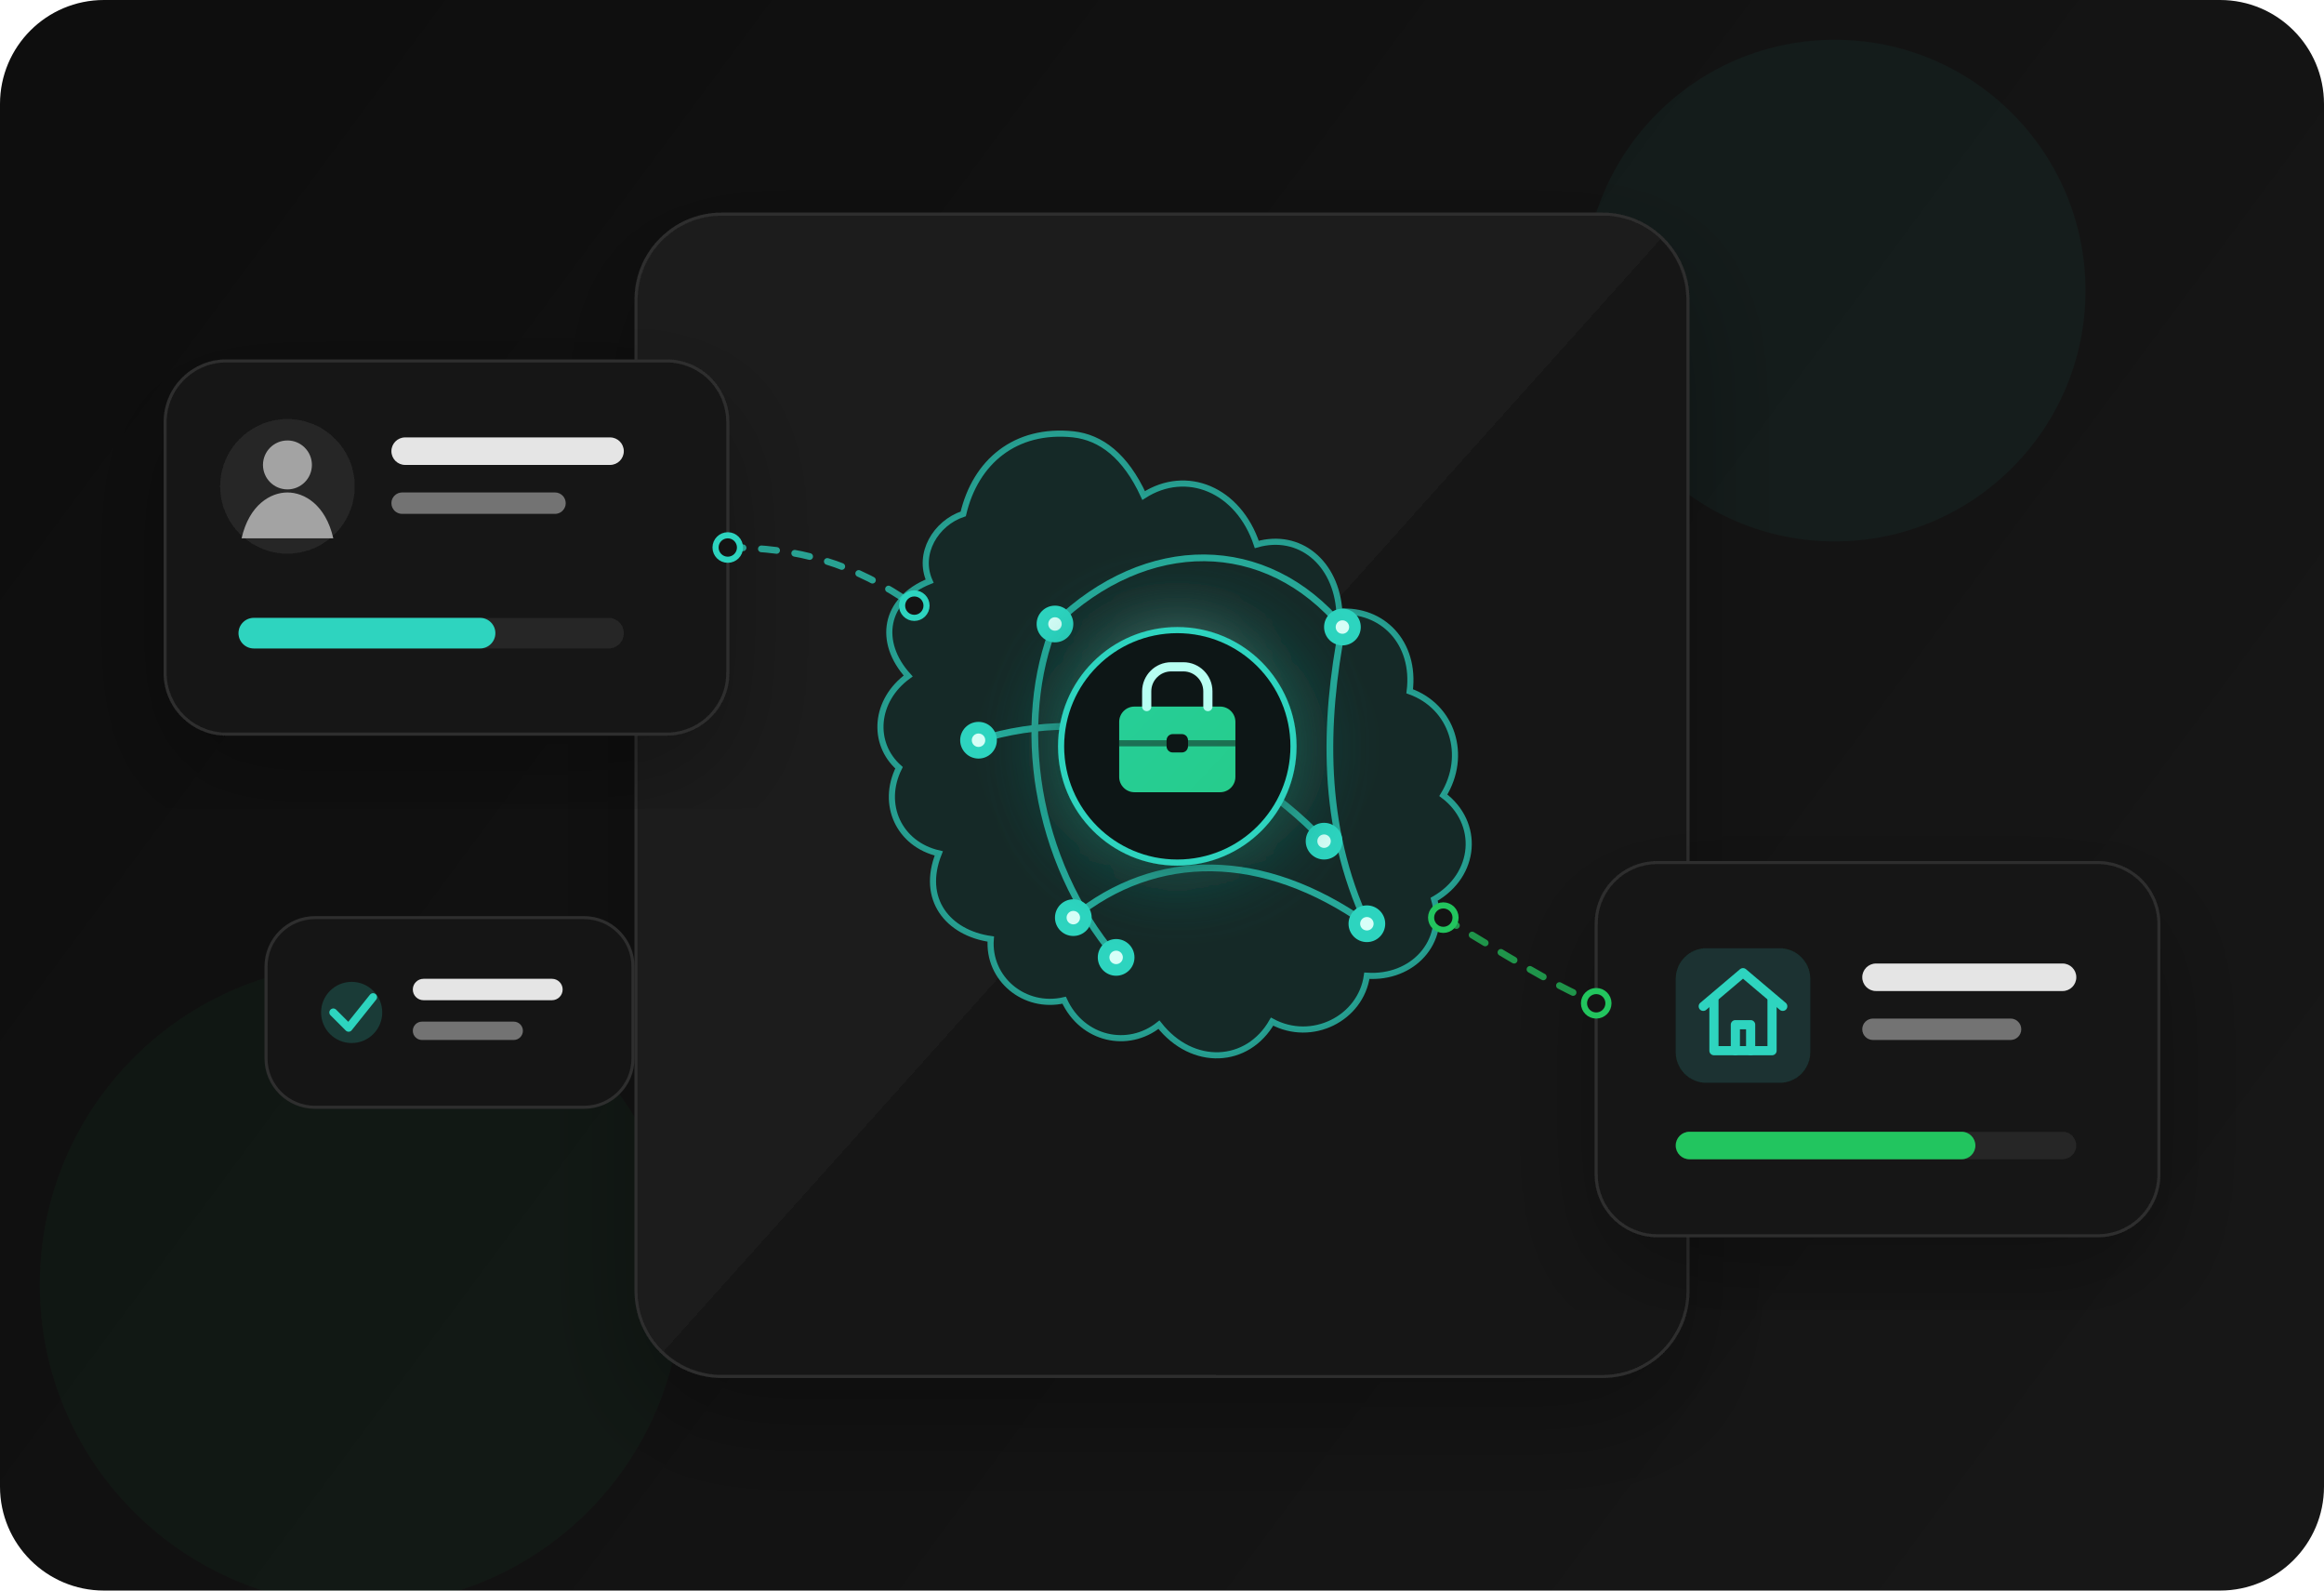
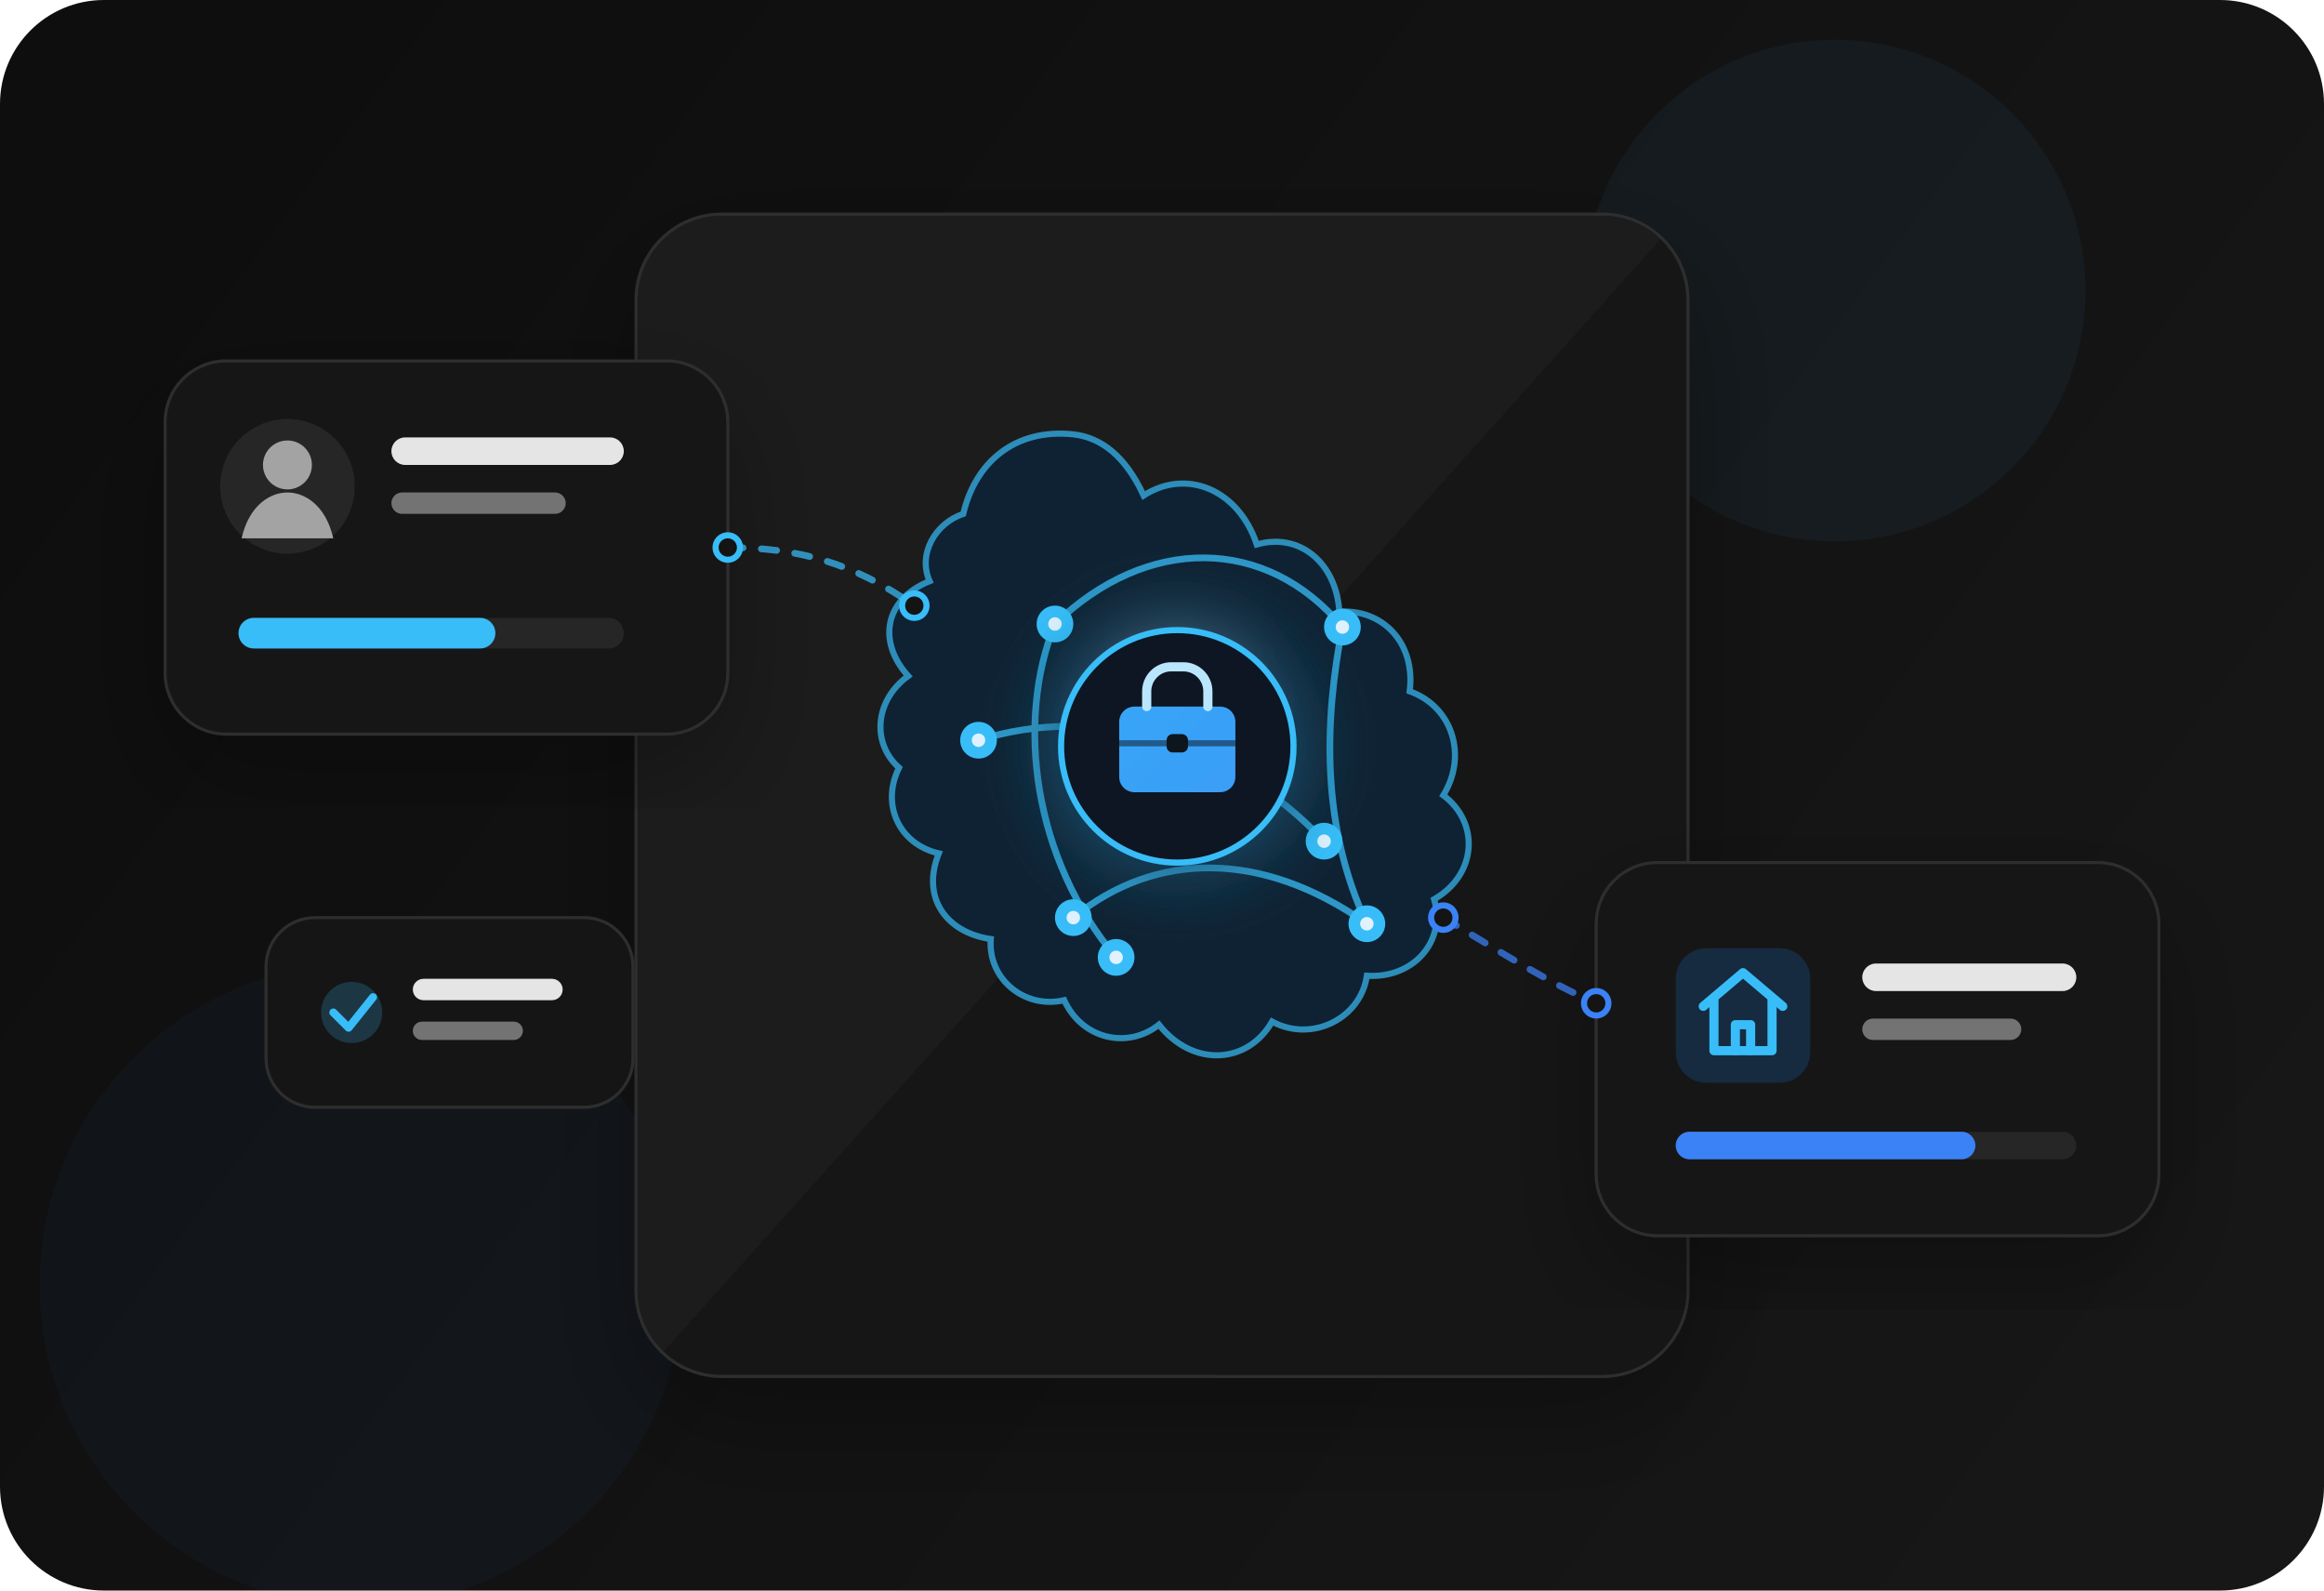
<svg xmlns="http://www.w3.org/2000/svg" width="760" height="520" viewBox="0 0 760 520" fill="none">
  <defs>
    <linearGradient id="bg" x1="70" y1="30" x2="690" y2="490" gradientUnits="userSpaceOnUse">
      <stop stop-color="#0E0E0E" />
      <stop offset="1" stop-color="#171717" />
    </linearGradient>
    <linearGradient id="accent" x1="250" y1="125" x2="530" y2="390" gradientUnits="userSpaceOnUse">
-       <stop stop-color="#2DD4BF" />
-       <stop offset="1" stop-color="#22C55E" />
+       <stop stop-color="#38BDF8" />
+       <stop offset="1" stop-color="#3B82F6" />
    </linearGradient>
    <linearGradient id="card" x1="0" y1="0" x2="1" y2="1">
      <stop stop-color="#1F1F1F" />
      <stop offset="1" stop-color="#141414" />
    </linearGradient>
    <filter id="shadow" x="-20%" y="-20%" width="140%" height="140%">
      <feDropShadow dx="0" dy="14" stdDeviation="18" flood-color="#000000" flood-opacity=".28" />
    </filter>
    <filter id="glow" x="-80%" y="-80%" width="260%" height="260%">
      <feGaussianBlur stdDeviation="12" result="blur" />
      <feMerge>
        <feMergeNode in="blur" />
        <feMergeNode in="SourceGraphic" />
      </feMerge>
    </filter>
  </defs>
  <style>
    @media (prefers-reduced-motion: no-preference) {
      .vv-lock-glow { animation: vv-glow 3s ease-in-out infinite; transform-box: fill-box; transform-origin: center; }
      @keyframes vv-glow {
        0%, 100% { transform: scale(1); opacity: 1; }
        50% { transform: scale(1.07); opacity: .85; }
      }

      .vv-node { animation: vv-node-pulse 2.4s ease-in-out infinite; }
      @keyframes vv-node-pulse {
        0%, 100% { opacity: .45; }
        50% { opacity: 1; }
      }
      .vv-node:nth-child(1) { animation-delay: 0s; }
      .vv-node:nth-child(2) { animation-delay: .25s; }
      .vv-node:nth-child(3) { animation-delay: .5s; }
      .vv-node:nth-child(4) { animation-delay: .75s; }
      .vv-node:nth-child(5) { animation-delay: 1s; }
      .vv-node:nth-child(6) { animation-delay: 1.25s; }
      .vv-node:nth-child(7) { animation-delay: 1.5s; }

      .vv-float-a, .vv-float-b { animation: vv-float 5s ease-in-out infinite; }
      .vv-float-b { animation-delay: 1.6s; }
      @keyframes vv-float {
        0%, 100% { transform: translateY(0); }
        50% { transform: translateY(-8px); }
      }

      /* Цей блок уже має статичний transform="translate(87 300)" —
         анімація transform НЕ додається до нього, а замінює його повністю,
         тож базовий зсув треба "запекти" прямо в keyframes, інакше блок
         стрибає у (0,0). */
      .vv-float-c { animation: vv-float-c 5s ease-in-out infinite; animation-delay: .8s; }
      @keyframes vv-float-c {
        0%, 100% { transform: translate(87px, 300px); }
        50% { transform: translate(87px, 292px); }
      }

      .vv-dash { animation: vv-dash 2.5s linear infinite; }
      @keyframes vv-dash {
        to { stroke-dashoffset: -22; }
      }

      .vv-bar-a { animation: vv-bar-fill-a 3.2s ease-in-out infinite; }
      @keyframes vv-bar-fill-a {
        0% { width: 0px; }
        70%, 100% { width: 126px; }
      }
      .vv-bar-b { animation: vv-bar-fill-b 3.2s ease-in-out infinite; animation-delay: .4s; }
      @keyframes vv-bar-fill-b {
        0% { width: 0px; }
        70%, 100% { width: 131px; }
      }
    }
  </style>
  <rect width="760" height="520" rx="34" fill="url(#bg)" />
-   <circle cx="600" cy="95" r="82" fill="#2DD4BF" opacity=".05" />
-   <circle cx="118" cy="420" r="105" fill="#22C55E" opacity=".04" />
+   <circle cx="600" cy="95" r="82" fill="#38BDF8" opacity=".05" />
+   <circle cx="118" cy="420" r="105" fill="#3B82F6" opacity=".04" />
  <g filter="url(#shadow)">
    <rect x="208" y="70" width="344" height="380" rx="28" fill="url(#card)" stroke="#2E2E2E" />
  </g>
-   <path d="M351 142 C332 140 319 151 315 168 C306 171 300 181 304 190 C289 196 287 210 297 221 C286 229 285 243 294 251 C288 263 294 276 307 279 C301 294 310 305 324 307 C323 320 335 330 348 327 C354 340 369 343 379 335 C390 349 408 348 416 334 C429 341 445 333 447 319 C462 320 473 308 469 294 C483 286 484 269 472 260 C480 247 475 231 461 226 C463 210 452 199 438 200 C437 184 425 174 411 178 C405 160 388 153 374 162 C368 149 360 143 351 142Z" fill="#152927" stroke="#2DD4BF" stroke-opacity=".7" stroke-width="2" />
-   <g stroke="#2DD4BF" stroke-width="2.2" stroke-linecap="round" opacity=".75">
+   <path d="M351 142 C332 140 319 151 315 168 C306 171 300 181 304 190 C289 196 287 210 297 221 C286 229 285 243 294 251 C288 263 294 276 307 279 C301 294 310 305 324 307 C323 320 335 330 348 327 C354 340 369 343 379 335 C390 349 408 348 416 334 C429 341 445 333 447 319 C462 320 473 308 469 294 C483 286 484 269 472 260 C480 247 475 231 461 226 C463 210 452 199 438 200 C437 184 425 174 411 178 C405 160 388 153 374 162 C368 149 360 143 351 142Z" fill="#0F2233" stroke="#38BDF8" stroke-opacity=".7" stroke-width="2" />
+   <g stroke="#38BDF8" stroke-width="2.2" stroke-linecap="round" opacity=".75">
    <path d="M345 204 C375 175 414 175 439 205" />
    <path d="M320 242 C358 230 402 242 433 275" />
    <path d="M351 300 C378 278 413 278 447 302" />
    <path d="M345 204 C332 236 338 281 365 313" />
    <path d="M439 205 C433 236 432 270 447 302" />
  </g>
-   <g fill="#2DD4BF">
+   <g fill="#38BDF8">
    <circle class="vv-node" cx="345" cy="204" r="6" />
    <circle class="vv-node" cx="439" cy="205" r="6" />
    <circle class="vv-node" cx="320" cy="242" r="6" />
    <circle class="vv-node" cx="433" cy="275" r="6" />
    <circle class="vv-node" cx="351" cy="300" r="6" />
    <circle class="vv-node" cx="447" cy="302" r="6" />
    <circle class="vv-node" cx="365" cy="313" r="6" />
  </g>
-   <g fill="#D7FFF8">
+   <g fill="#E0F2FE">
    <circle class="vv-node" cx="345" cy="204" r="2.2" />
    <circle class="vv-node" cx="439" cy="205" r="2.2" />
    <circle class="vv-node" cx="320" cy="242" r="2.2" />
    <circle class="vv-node" cx="433" cy="275" r="2.2" />
    <circle class="vv-node" cx="351" cy="300" r="2.2" />
    <circle class="vv-node" cx="447" cy="302" r="2.2" />
    <circle class="vv-node" cx="365" cy="313" r="2.2" />
  </g>
  <g filter="url(#glow)" class="vv-lock-glow">
-     <circle cx="385" cy="244" r="38" fill="#0E1817" stroke="#2DD4BF" stroke-width="2" />
+     <circle cx="385" cy="244" r="38" fill="#0C1622" stroke="#38BDF8" stroke-width="2" />
    <rect x="366" y="231" width="38" height="28" rx="5" fill="url(#accent)" />
-     <path d="M375 231V226C375 221.6 378.6 218 383 218H387C391.4 218 395 221.6 395 226V231" stroke="#B7FFF2" stroke-width="3" stroke-linecap="round" />
-     <path d="M366 243H404" stroke="#0D1413" stroke-width="2" opacity=".5" />
-     <rect x="381.5" y="240" width="7" height="6" rx="2" fill="#0D1413" />
+     <path d="M375 231V226C375 221.6 378.6 218 383 218H387C391.4 218 395 221.6 395 226V231" stroke="#BAE6FD" stroke-width="3" stroke-linecap="round" />
+     <path d="M366 243H404" stroke="#0B121C" stroke-width="2" opacity=".5" />
+     <rect x="381.5" y="240" width="7" height="6" rx="2" fill="#0B121C" />
  </g>
  <g filter="url(#shadow)" class="vv-float-a">
    <rect x="54" y="118" width="184" height="122" rx="20" fill="#171717" stroke="#2E2E2E" />
    <circle cx="94" cy="159" r="22" fill="#262626" />
    <circle cx="94" cy="152" r="8" fill="#A3A3A3" />
    <path d="M79 176C81.5 165 88.5 161 94 161C99.5 161 106.5 165 109 176" fill="#A3A3A3" />
    <rect x="128" y="143" width="76" height="9" rx="4.5" fill="#E5E5E5" />
    <rect x="128" y="161" width="57" height="7" rx="3.5" fill="#737373" />
    <rect x="78" y="202" width="126" height="10" rx="5" fill="#262626" />
-     <rect class="vv-bar-a" x="78" y="202" width="84" height="10" rx="5" fill="#2DD4BF" />
+     <rect class="vv-bar-a" x="78" y="202" width="84" height="10" rx="5" fill="#38BDF8" />
  </g>
  <g filter="url(#shadow)" class="vv-float-b">
    <rect x="522" y="282" width="184" height="122" rx="20" fill="#171717" stroke="#2E2E2E" />
-     <rect x="548" y="310" width="44" height="44" rx="10" fill="#1A3330" />
-     <path d="M557 329L570 318L583 329" stroke="#2DD4BF" stroke-width="3" stroke-linecap="round" stroke-linejoin="round" />
-     <path d="M560.5 326.5V343.5H579.5V326.5" stroke="#2DD4BF" stroke-width="3" stroke-linecap="round" stroke-linejoin="round" />
-     <path d="M567.5 343.5V335H572.5V343.5" stroke="#2DD4BF" stroke-width="3" stroke-linecap="round" stroke-linejoin="round" />
+     <rect x="548" y="310" width="44" height="44" rx="10" fill="#132A40" />
+     <path d="M557 329L570 318L583 329" stroke="#38BDF8" stroke-width="3" stroke-linecap="round" stroke-linejoin="round" />
+     <path d="M560.5 326.5V343.5H579.5V326.5" stroke="#38BDF8" stroke-width="3" stroke-linecap="round" stroke-linejoin="round" />
+     <path d="M567.5 343.5V335H572.5V343.5" stroke="#38BDF8" stroke-width="3" stroke-linecap="round" stroke-linejoin="round" />
    <rect x="609" y="315" width="70" height="9" rx="4.5" fill="#E5E5E5" />
    <rect x="609" y="333" width="52" height="7" rx="3.5" fill="#737373" />
    <rect x="548" y="370" width="131" height="9" rx="4.5" fill="#262626" />
-     <rect class="vv-bar-b" x="548" y="370" width="98" height="9" rx="4.5" fill="#22C55E" />
+     <rect class="vv-bar-b" x="548" y="370" width="98" height="9" rx="4.5" fill="#3B82F6" />
  </g>
  <g fill="none" stroke-linecap="round">
-     <path class="vv-dash" d="M238 179 C261 179 279 184 299 198" stroke="#2DD4BF" stroke-width="2.2" stroke-dasharray="5 6" opacity=".72" />
-     <circle cx="238" cy="179" r="4" fill="#141414" stroke="#2DD4BF" stroke-width="2" />
-     <circle cx="299" cy="198" r="4" fill="#141414" stroke="#2DD4BF" stroke-width="2" />
-     <path class="vv-dash" d="M472 300 C492 312 506 321 522 328" stroke="#22C55E" stroke-width="2.2" stroke-dasharray="5 6" opacity=".72" />
-     <circle cx="472" cy="300" r="4" fill="#141414" stroke="#22C55E" stroke-width="2" />
-     <circle cx="522" cy="328" r="4" fill="#141414" stroke="#22C55E" stroke-width="2" />
+     <path class="vv-dash" d="M238 179 C261 179 279 184 299 198" stroke="#38BDF8" stroke-width="2.2" stroke-dasharray="5 6" opacity=".72" />
+     <circle cx="238" cy="179" r="4" fill="#141414" stroke="#38BDF8" stroke-width="2" />
+     <circle cx="299" cy="198" r="4" fill="#141414" stroke="#38BDF8" stroke-width="2" />
+     <path class="vv-dash" d="M472 300 C492 312 506 321 522 328" stroke="#3B82F6" stroke-width="2.2" stroke-dasharray="5 6" opacity=".72" />
+     <circle cx="472" cy="300" r="4" fill="#141414" stroke="#3B82F6" stroke-width="2" />
+     <circle cx="522" cy="328" r="4" fill="#141414" stroke="#3B82F6" stroke-width="2" />
  </g>
  <g transform="translate(87 300)" class="vv-float-c">
    <rect width="120" height="62" rx="16" fill="#151515" stroke="#2E2E2E" />
-     <circle cx="28" cy="31" r="10" fill="#2DD4BF" opacity=".2" />
-     <path d="M22 31L27 36L35 26" stroke="#2DD4BF" stroke-width="2.6" stroke-linecap="round" stroke-linejoin="round" />
+     <circle cx="28" cy="31" r="10" fill="#38BDF8" opacity=".2" />
+     <path d="M22 31L27 36L35 26" stroke="#38BDF8" stroke-width="2.6" stroke-linecap="round" stroke-linejoin="round" />
    <rect x="48" y="20" width="49" height="7" rx="3.5" fill="#E5E5E5" />
    <rect x="48" y="34" width="36" height="6" rx="3" fill="#737373" />
  </g>
</svg>
